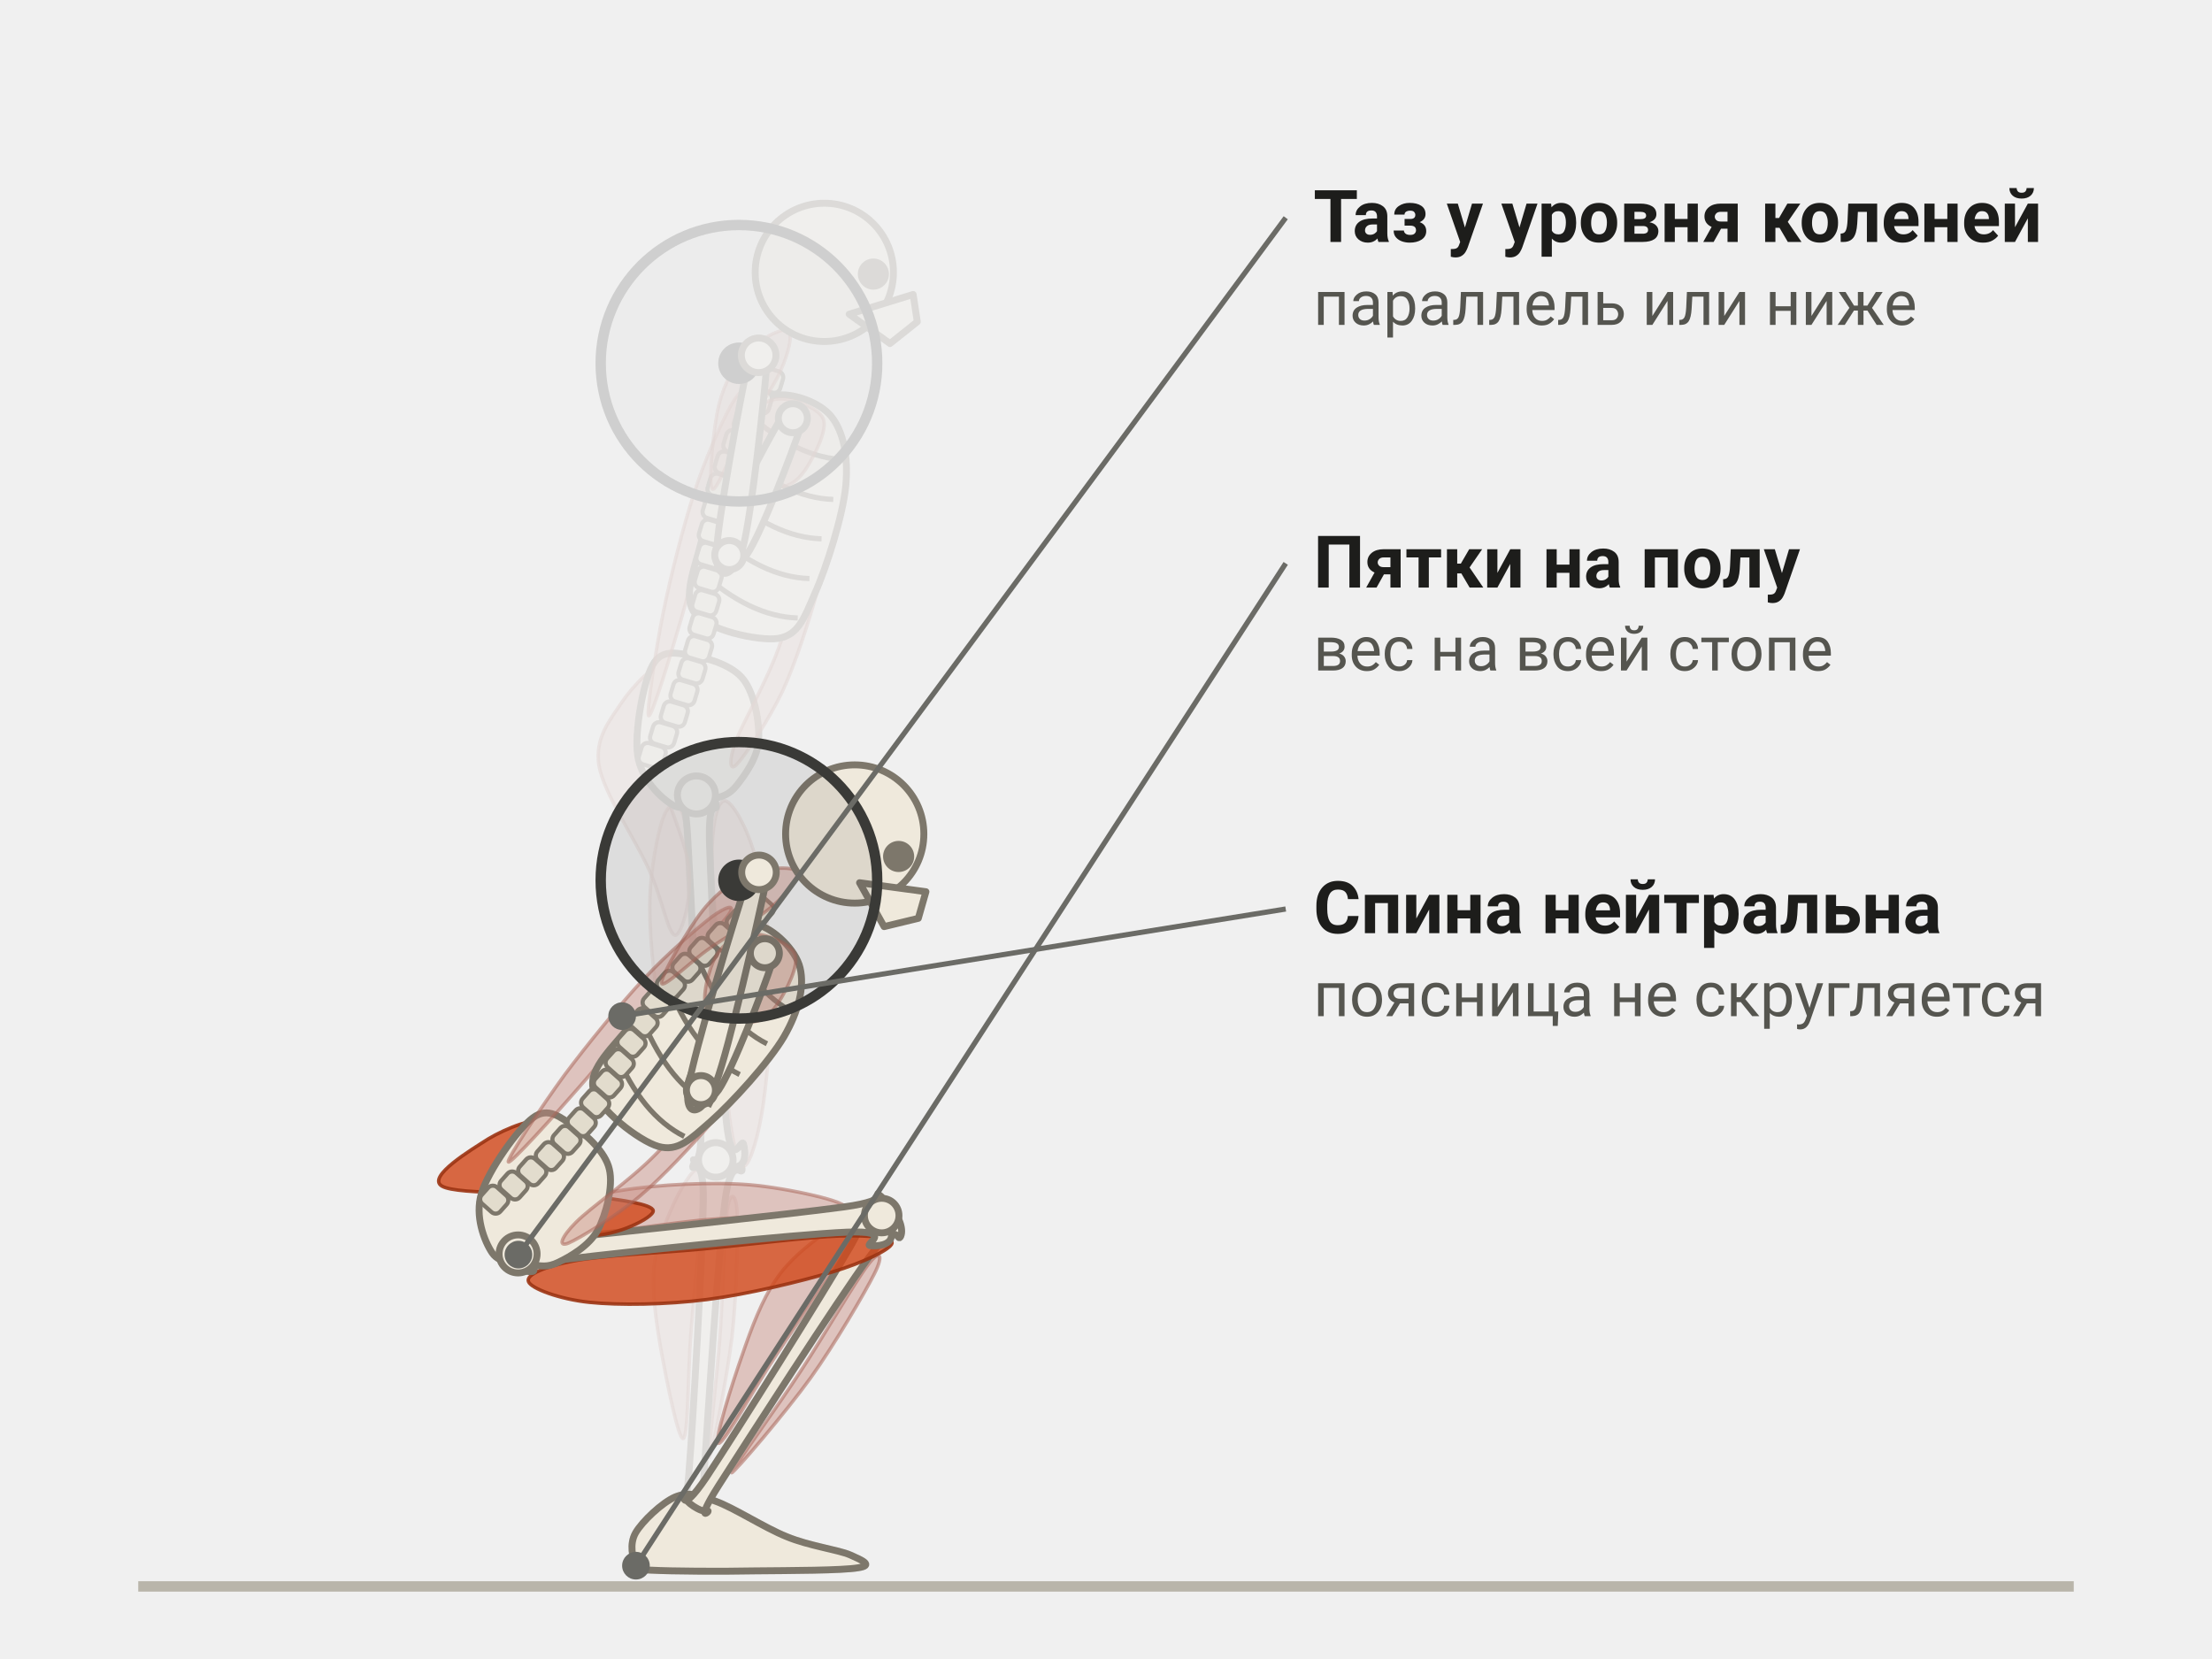
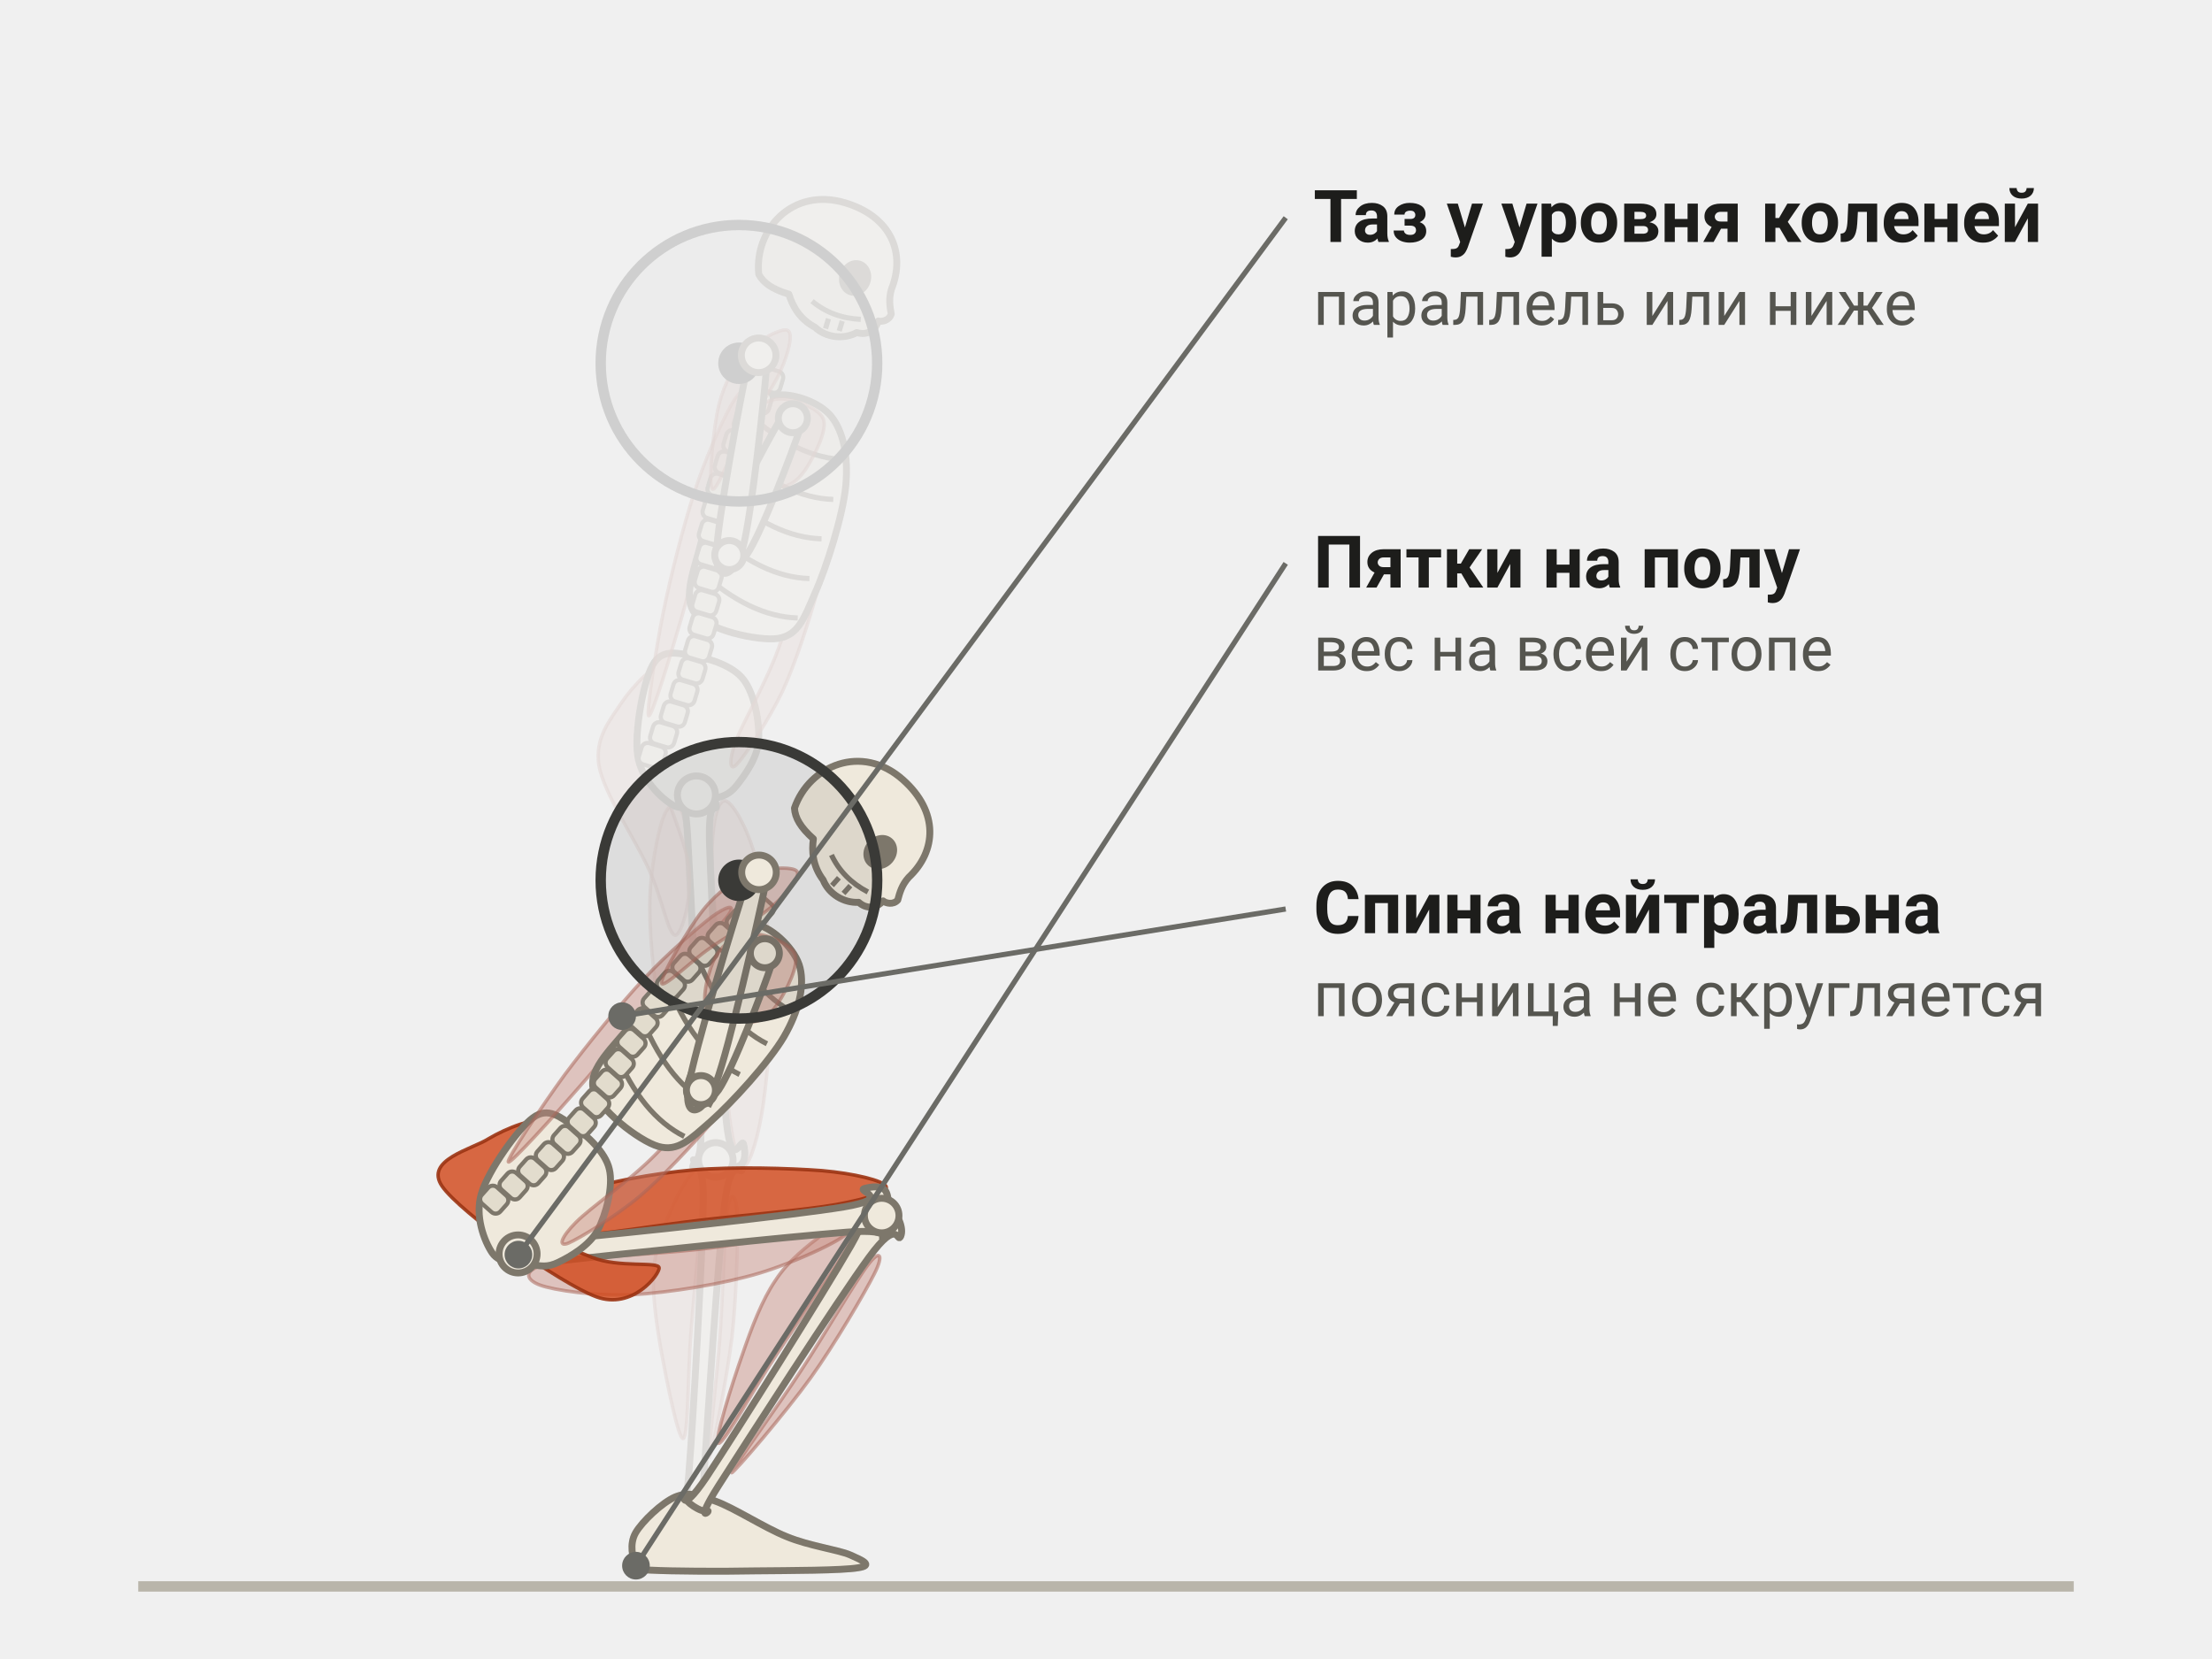
<svg xmlns="http://www.w3.org/2000/svg" viewBox="0 0 640 480" role="img" aria-label="До параллели и ниже, если пятки на полу и поясница ровная.">
  <style>
.bone{fill:#efe9dc;stroke:#7d776b;stroke-width:2;stroke-linejoin:round}
.joint{fill:#efe9dc;stroke:#7d776b;stroke-width:2}
.vert{fill:#e2dccd;stroke:#7d776b;stroke-width:1.2}
.m{fill:#c7867a;fill-opacity:.42;stroke:#a9665a;stroke-opacity:.55;stroke-width:1}
.on{fill:#d2491d;fill-opacity:.82;stroke:#9c3412;stroke-opacity:.9}
.plate{fill:#3a3a37;fill-opacity:.1;stroke:#3a3a37;stroke-width:3}
.bar{fill:#3a3a37}
.ghost{opacity:.18}
.ground{stroke:#b9b5aa;stroke-width:3}
.guide{stroke:#3d7fb8;stroke-width:2.5;stroke-dasharray:8 7;fill:none}
.arrow{stroke:#d2491d;stroke-width:5;fill:none;stroke-linecap:round;marker-end:url(#ah)}
.ahead{fill:#d2491d}
.lead{stroke:#6b6b66;stroke-width:1.5;fill:none}
.t{font:600 21px system-ui,-apple-system,"Segoe UI",Roboto,sans-serif;fill:#1d1d1b}
.s{font:400 18px system-ui,-apple-system,"Segoe UI",Roboto,sans-serif;fill:#55554f}
.ok{fill:#2e8b57}.bad{fill:#c0392b}
.balloon{fill:#3d7fb8;fill-opacity:.25;stroke:#3d7fb8;stroke-width:2}
@media (prefers-color-scheme:dark){
.bone,.joint{fill:#d9d3c4;stroke:#3b3934}.vert{fill:#c9c2b2;stroke:#3b3934}
.plate{fill:#ecebe6;fill-opacity:.12;stroke:#bdbbb3}.bar{fill:#bdbbb3}
.t{fill:#ecebe6}.s{fill:#a9a8a1}.lead{stroke:#9a9993}.ground{stroke:#55534d}
.arrow{stroke:#f0703f}.ahead{fill:#f0703f}.on{fill:#f0703f}
}
</style>
  <defs>
    <marker id="ah" viewBox="0 0 10 10" refX="6" refY="5" markerWidth="4" markerHeight="4" orient="auto">
      <path class="ahead" d="M0 0L10 5L0 10z" />
    </marker>
  </defs>
  <style>
.small{font-size:15px}
.barfill{fill:#d2491d}.track{stroke:#d9d5ca;stroke-width:3}
.card{fill:#f3f1ea;stroke:#e2ded2}.dot{fill:#d2491d}
.okc{fill:#2e8b57}.badc{fill:#c0392b}.mark{stroke:#fff;stroke-width:3.5;fill:none;stroke-linecap:round}
.num{fill:#d2491d}.numt{font:700 18px system-ui,-apple-system,"Segoe UI",Roboto,sans-serif;fill:#fff}
@media (prefers-color-scheme:dark){.barfill,.dot,.num{fill:#f0703f}.track{stroke:#3a3934}.card{fill:#26262a;stroke:#34343a}}
</style>
  <line class="ground" x1="40" y1="459" x2="600" y2="459" />
  <g class="ghost">
    <path class="bone" d="M183.9 452.7C183.1 450.9 182.0 446.8 183.9 443.5C185.8 440.2 191.6 434.7 195.4 433.1C199.2 431.6 201.5 432.4 206.9 434.3C212.3 436.2 221.1 442.0 227.6 444.6C234.1 447.3 242.6 448.4 246.0 449.9C249.4 451.4 252.9 452.9 248.3 453.6C243.7 454.4 228.4 454.4 218.4 454.5C208.4 454.7 194.2 454.6 188.5 454.3C182.8 454.0 184.7 454.5 183.9 452.7Z" />
    <path class="m" d="M197.7 416.2C196.3 416.9 192.7 398.6 191.2 390.3C189.8 382.1 188.6 373.8 189.2 366.9C189.8 360.0 192.5 353.7 194.6 349.0C196.7 344.2 200.4 338.1 201.8 338.3C203.2 338.6 203.1 342.6 202.8 350.6C202.5 358.5 200.7 374.9 199.9 385.9C199.0 396.8 199.2 415.4 197.7 416.2Z" />
    <path class="m" d="M205.2 421.7C205.8 421.8 210.4 398.4 211.8 386.7C213.1 375.0 213.6 357.4 213.3 351.3C213.1 345.2 211.3 344.2 210.4 350.1C209.6 355.9 209.2 374.5 208.3 386.5C207.5 398.4 204.6 421.7 205.2 421.7Z" />
    <path class="bone" d="M204.3 434.9C205.5 433.6 202.8 441.2 203.7 426.7C204.6 412.2 207.8 362.8 209.7 348.0C211.5 333.3 214.9 340.8 214.7 338.2C214.5 335.7 210.8 332.9 208.4 332.7C206.0 332.5 201.3 334.7 200.5 337.2C199.7 339.7 203.7 332.7 203.5 347.6C203.3 362.4 200.5 411.9 199.3 426.4C198.2 440.9 195.6 432.9 196.5 434.3C197.3 435.7 203.1 436.1 204.3 434.9Z" />
    <path class="m" d="M203.3 325.2C202.0 328.0 194.8 309.8 192.3 299.3C189.7 288.9 188.0 273.1 188.0 262.5C188.0 251.9 190.4 239.8 192.2 235.8C193.9 231.8 197.0 230.8 198.3 238.6C199.6 246.5 199.3 268.6 200.2 283.0C201.0 297.5 204.6 322.5 203.3 325.2Z" />
    <path class="m" d="M215.4 337.3C217.1 336.7 219.6 328.3 220.9 319.0C222.2 309.8 223.5 293.6 223.1 281.8C222.7 270.0 220.8 256.5 218.6 248.2C216.4 239.8 212.0 232.1 209.9 231.7C207.8 231.3 206.3 237.2 206.0 245.6C205.8 254.1 207.6 269.8 208.4 282.6C209.3 295.4 209.8 313.6 211.0 322.7C212.2 331.8 213.8 337.9 215.4 337.3Z" />
    <path class="bone" d="M213.6 337.4C215.9 336.6 215.7 333.1 215.1 331.0C214.5 328.9 211.8 339.3 210.2 324.9C208.5 310.5 205.8 260.0 205.3 244.6C204.8 229.3 207.6 235.7 207.2 232.9C206.8 230.1 204.4 228.1 202.8 227.8C201.2 227.5 198.1 228.8 197.4 231.3C196.8 233.8 198.1 227.2 199.0 242.8C199.9 258.5 202.5 309.8 202.8 325.3C203.2 340.8 199.3 333.9 201.1 336.0C202.9 338.0 211.3 338.3 213.6 337.4Z" />
    <circle class="joint" cx="207.1" cy="335.6" r="5" />
    <path class="m" d="M191.9 193.4C190.2 190.8 182.8 198.8 179.7 203.5C176.6 208.2 172.0 213.5 173.3 221.5C174.7 229.6 184.3 243.7 187.9 251.9C191.6 260.1 193.4 270.7 195.4 270.6C197.3 270.5 200.3 259.9 199.4 251.3C198.5 242.7 191.2 228.7 189.9 219.0C188.7 209.4 193.6 196.0 191.9 193.4Z" />
    <path class="bone" d="M194.6 232.9C191.1 230.8 185.5 225.4 184.5 218.6C183.5 211.9 186.1 197.3 188.8 192.5C191.4 187.6 196.0 189.0 200.4 189.7C204.8 190.4 212.0 192.5 215.1 196.6C218.3 200.7 219.8 209.0 219.5 214.2C219.2 219.3 215.4 224.4 213.2 227.2C210.9 230.1 209.0 230.4 205.9 231.3C202.8 232.3 198.2 235.0 194.6 232.9Z" />
    <circle class="joint" cx="201.5" cy="230.0" r="5.5" />
    <path class="m" d="M213.3 221.0C215.6 218.6 222.5 208.2 226.4 200.0C230.2 191.8 234.0 179.8 236.3 171.7C238.6 163.7 240.5 154.9 240.4 151.7C240.2 148.6 237.8 146.8 235.3 152.7C232.8 158.6 229.1 176.9 225.4 187.2C221.7 197.5 214.9 209.0 212.8 214.7C210.8 220.3 211.1 223.5 213.3 221.0Z" />
    <path class="m" d="M187.7 207.1C186.9 206.9 189.7 188.0 191.9 177.2C194.1 166.4 197.7 152.3 200.9 142.4C204.1 132.5 208.7 122.5 211.1 118.0C213.5 113.5 216.0 111.1 215.2 115.5C214.4 119.8 209.2 133.4 206.2 144.0C203.2 154.5 200.3 168.2 197.2 178.7C194.1 189.3 188.6 207.4 187.7 207.1Z" />
    <path class="bone rib" d="M201.0 177.4C197.3 172.5 201.2 164.1 203.2 155.6C205.2 147.0 209.5 132.9 213.0 126.1C216.5 119.2 219.6 115.3 224.2 114.4C228.8 113.5 237.2 116.2 240.6 120.6C244.0 124.9 245.5 132.0 244.7 140.6C243.9 149.1 239.1 164.3 235.8 171.6C232.6 179.0 231.0 183.7 225.2 184.7C219.4 185.6 204.6 182.2 201.0 177.4Z" />
    <path class="lead" style="stroke:#7d776b" d="M202.7 165.4Q217.0 178.4 230.8 178.8" />
    <path class="lead" style="stroke:#7d776b" d="M206.1 153.9Q220.4 167.0 234.2 167.4" />
    <path class="lead" style="stroke:#7d776b" d="M209.5 142.5Q223.9 155.5 237.7 155.9" />
    <path class="lead" style="stroke:#7d776b" d="M213.0 131.0Q227.3 144.1 241.1 144.5" />
    <path class="lead" style="stroke:#7d776b" d="M216.4 119.6Q230.7 132.6 244.5 133.0" />
    <rect class="vert" x="185.1" y="215.4" width="7.2" height="6.4" rx="1.8" transform="rotate(16.7 188.7 218.6)" />
    <rect class="vert" x="188.4" y="209.4" width="7.2" height="6.4" rx="1.8" transform="rotate(16.7 192.0 212.6)" />
    <rect class="vert" x="191.5" y="203.4" width="7.2" height="6.4" rx="1.8" transform="rotate(16.7 195.1 206.6)" />
    <rect class="vert" x="194.3" y="197.2" width="7.2" height="6.4" rx="1.8" transform="rotate(16.7 197.9 200.4)" />
    <rect class="vert" x="196.6" y="190.9" width="7.2" height="6.4" rx="1.8" transform="rotate(16.7 200.2 194.1)" />
    <rect class="vert" x="198.5" y="184.5" width="7.2" height="6.4" rx="1.8" transform="rotate(16.7 202.1 187.7)" />
    <rect class="vert" x="199.8" y="177.9" width="7.2" height="6.4" rx="1.8" transform="rotate(16.7 203.4 181.1)" />
    <rect class="vert" x="200.6" y="171.2" width="7.2" height="6.4" rx="1.8" transform="rotate(16.7 204.2 174.4)" />
    <rect class="vert" x="201.3" y="164.4" width="7.2" height="6.4" rx="1.8" transform="rotate(16.7 204.9 167.6)" />
    <rect class="vert" x="201.8" y="157.5" width="7.2" height="6.4" rx="1.8" transform="rotate(16.7 205.4 160.7)" />
    <rect class="vert" x="202.5" y="150.8" width="7.2" height="6.4" rx="1.8" transform="rotate(16.7 206.1 154.0)" />
    <rect class="vert" x="203.6" y="144.1" width="7.2" height="6.4" rx="1.8" transform="rotate(16.7 207.2 147.3)" />
    <rect class="vert" x="205.0" y="137.5" width="7.2" height="6.4" rx="1.8" transform="rotate(16.7 208.6 140.7)" />
    <rect class="vert" x="207.1" y="131.1" width="7.2" height="6.4" rx="1.8" transform="rotate(16.7 210.7 134.3)" />
    <rect class="vert" x="209.6" y="124.9" width="7.2" height="6.4" rx="1.8" transform="rotate(16.7 213.2 128.1)" />
    <rect class="vert" x="212.6" y="118.8" width="7.2" height="6.4" rx="1.8" transform="rotate(16.7 216.2 122.0)" />
    <rect class="vert" x="215.8" y="112.8" width="7.2" height="6.4" rx="1.8" transform="rotate(16.7 219.4 116.0)" />
    <rect class="vert" x="219.1" y="106.8" width="7.2" height="6.4" rx="1.8" transform="rotate(16.7 222.7 110.0)" />
    <path class="m" d="M206.0 141.4C204.9 139.9 206.4 123.6 208.0 117.1C209.7 110.5 212.6 105.5 215.9 102.0C219.2 98.4 226.3 94.7 227.9 95.6C229.6 96.5 228.1 102.3 225.8 107.4C223.5 112.6 217.6 120.8 214.3 126.5C211.0 132.1 207.1 143.0 206.0 141.4Z" />
-     <circle class="bone" cx="238.5" cy="78.8" r="20" />
-     <path class="bone" d="M245.7 90.9L257.5 99.4L265.4 93.1L264.2 85.2Z" />
-     <circle cx="252.7" cy="79.3" r="4.5" fill="#7d776b" />
+     <g class="head" transform="matrix(0.958 0.287 -0.287 0.958 238.5 78.8)">
+       <path class="bone" d="M-18 6C-23 -6 -16 -21 0 -21C14 -21 21 -12 20 -1C20 2 21 4 22 6C22 8 20 9 19 9C19 12 17 14 14 14C11 17 6 18 2 16C-3 15 -6 12 -8 9C-13 9 -16 8 -18 6Z" />
+       <ellipse cx="9" cy="-1" rx="4.6" ry="5.2" fill="#7d776b" />
+       <path class="lead" style="stroke:#7d776b" d="M-1 9Q6 12 14 10M5 12.5v3M9 12v3" />
+     </g>
    <path class="m" d="M212.7 137.3C211.0 134.1 213.2 125.3 215.4 121.7C217.6 118.0 221.9 115.5 225.7 115.4C229.5 115.3 236.9 118.0 238.2 121.2C239.5 124.5 235.6 131.7 233.6 135.0C231.5 138.3 229.2 140.6 225.7 140.9C222.2 141.3 214.4 140.5 212.7 137.3Z" />
    <path class="bone" d="M207.2 158.8C205.6 165.3 212.0 166.3 216.0 160.6C220.1 154.8 229.1 131.1 231.4 124.3C233.7 117.6 230.8 120.6 229.8 120.2C228.8 119.7 229.3 115.2 225.6 121.6C221.8 128.0 208.8 152.4 207.2 158.8Z" />
    <path class="bone" d="M207.3 160.1C207.1 168.9 212.6 167.2 215.0 158.2C217.4 149.2 221.1 115.3 221.8 106.1C222.6 96.8 220.5 102.9 219.5 102.8C218.6 102.6 218.4 95.7 216.4 105.2C214.3 114.8 207.5 151.2 207.3 160.1Z" />
    <circle class="joint" cx="229.4" cy="121.0" r="4.2" />
    <circle class="joint" cx="211.0" cy="160.6" r="4.2" />
    <circle class="plate" cx="213.8" cy="105.1" r="40" />
    <circle class="bar" cx="213.8" cy="105.1" r="6" />
    <circle class="joint" cx="219.5" cy="102.8" r="5" />
  </g>
  <g>
    <path class="bone" d="M183.9 452.7C183.1 450.9 182.0 446.8 183.9 443.5C185.8 440.2 191.6 434.7 195.4 433.1C199.2 431.6 201.5 432.4 206.9 434.3C212.3 436.2 221.1 442.0 227.6 444.6C234.1 447.3 242.6 448.4 246.0 449.9C249.4 451.4 252.9 452.9 248.3 453.6C243.7 454.4 228.4 454.4 218.4 454.5C208.4 454.7 194.2 454.6 188.5 454.3C182.8 454.0 184.7 454.5 183.9 452.7Z" />
    <path class="m" d="M207.9 417.6C206.3 417.6 212.0 399.8 214.8 391.9C217.5 384.0 220.5 376.1 224.4 370.4C228.2 364.6 233.6 360.5 237.8 357.3C241.9 354.2 248.2 350.6 249.2 351.5C250.3 352.4 248.3 355.9 244.1 362.7C240.0 369.5 230.5 383.0 224.5 392.2C218.4 401.3 209.6 417.7 207.9 417.6Z" />
    <path class="m" d="M211.7 426.1C212.2 426.4 227.6 408.3 234.5 398.7C241.4 389.1 250.3 373.9 253.0 368.5C255.8 363.0 254.6 361.3 251.1 366.0C247.5 370.7 238.2 386.8 231.6 396.8C225.1 406.8 211.3 425.8 211.7 426.1Z" />
    <path class="bone" d="M204.6 437.2C206.2 436.6 200.2 442.0 208.0 429.7C215.8 417.5 242.6 375.8 251.4 363.8C260.2 351.8 259.5 360.0 260.6 357.7C261.6 355.4 259.7 351.1 257.7 349.8C255.7 348.5 250.5 348.1 248.6 349.9C246.7 351.7 253.6 347.5 246.2 360.4C238.8 373.3 212.4 415.3 204.4 427.4C196.3 439.4 198.0 431.3 198.0 432.9C198.1 434.5 202.9 437.7 204.6 437.2Z" />
-     <path class="m" d="M244.3 349.6C246.7 347.9 227.7 343.7 216.9 342.8C206.2 341.9 190.3 342.7 179.9 344.4C169.4 346.0 157.8 350.3 154.1 352.6C150.5 354.9 149.9 358.2 157.9 358.2C165.9 358.3 187.7 354.6 202.1 353.1C216.5 351.7 241.8 351.4 244.3 349.6Z" />
-     <path class="m on" d="M258.1 359.7C257.7 361.5 249.8 365.3 240.9 368.0C231.9 370.7 216.2 374.5 204.5 376.0C192.8 377.5 179.1 377.7 170.5 376.8C161.9 375.9 153.6 372.8 152.9 370.8C152.1 368.8 157.7 366.4 166.1 364.8C174.4 363.2 190.1 362.6 202.9 361.4C215.8 360.2 233.8 357.9 243.0 357.6C252.2 357.4 258.4 358.0 258.1 359.7Z" />
-     <path class="bone" d="M257.9 357.9C257.4 360.3 253.9 360.6 251.8 360.4C249.6 360.2 259.5 355.9 245.0 356.5C230.5 357.1 180.2 362.3 164.9 364.2C149.7 366.1 156.5 367.9 153.6 367.9C150.8 368.0 148.5 365.9 147.9 364.4C147.4 362.8 148.1 359.6 150.5 358.6C152.9 357.5 146.6 359.8 162.2 358.3C177.8 356.7 228.8 351.3 244.2 349.2C259.6 347.1 252.2 344.3 254.5 345.8C256.8 347.2 258.3 355.5 257.9 357.9Z" />
+     <path class="m" d="M244.9 356.0C247.7 357.2 230.0 365.3 219.6 368.4C209.3 371.5 193.6 374.0 183.0 374.6C172.5 375.1 160.2 373.3 156.2 371.8C152.1 370.3 150.9 367.3 158.7 365.6C166.5 363.8 188.6 363.0 202.9 361.4C217.3 359.8 242.1 354.9 244.9 356.0Z" />
+     <path class="m on" d="M256.4 343.3C255.7 341.6 247.1 339.5 237.8 338.7C228.5 338.0 212.3 337.5 200.5 338.5C188.8 339.5 175.4 342.1 167.2 344.8C158.9 347.4 151.4 352.2 151.1 354.3C150.8 356.4 156.8 357.7 165.3 357.5C173.8 357.3 189.3 354.6 202.1 353.1C214.9 351.6 233.0 350.1 242.0 348.5C251.1 346.8 257.1 344.9 256.4 343.3Z" />
+     <path class="bone" d="M256.5 345.1C255.6 342.8 252.1 343.3 250.0 343.9C248.0 344.6 258.5 346.8 244.2 349.2C229.9 351.6 179.6 357.0 164.3 358.3C149.0 359.6 155.3 356.4 152.5 357.0C149.7 357.5 147.8 360.0 147.6 361.6C147.5 363.3 148.8 366.3 151.4 366.8C153.9 367.3 147.3 366.4 162.9 364.7C178.5 362.9 229.5 357.7 245.0 356.5C260.5 355.3 253.8 359.6 255.7 357.7C257.7 355.8 257.5 347.4 256.5 345.1Z" />
    <circle class="joint" cx="255.1" cy="351.7" r="5" />
-     <path class="m on" d="M156.6 325.5C156.2 322.4 146.1 326.6 141.3 329.5C136.6 332.5 123.2 340.5 127.9 343.2C132.6 345.9 159.2 344.7 169.4 345.9C179.6 347.1 188.8 348.4 189.0 350.3C189.2 352.3 178.1 357.8 170.6 357.4C163.1 357.0 146.4 353.3 144.0 347.9C141.7 342.6 157.1 328.6 156.6 325.5Z" />
+     <path class="m on" d="M156.6 325.5C156.2 322.4 146.1 326.6 141.3 329.5C136.6 332.5 122.7 335.6 127.9 343.2C133.1 350.8 162.0 371.3 172.5 375.2C183.0 379.1 190.9 368.7 190.7 366.8C190.5 364.9 179.1 366.9 171.3 363.8C163.5 360.6 146.5 354.3 144.0 347.9C141.6 341.6 157.1 328.6 156.6 325.5Z" />
    <path class="bone" d="M142.4 362.5C140.1 359.1 137.3 351.8 139.3 345.3C141.2 338.8 149.8 326.6 154.2 323.4C158.6 320.1 162.2 323.3 165.9 325.8C169.6 328.3 175.2 333.3 176.3 338.3C177.5 343.3 175.3 351.5 172.9 356.0C170.4 360.5 164.9 363.6 161.6 365.2C158.3 366.8 156.5 366.3 153.3 365.8C150.1 365.4 144.8 366.0 142.4 362.5Z" />
    <circle class="joint" cx="149.9" cy="362.8" r="5.5" />
    <path class="m" d="M164.4 359.7C167.5 358.4 178.2 351.9 185.1 346.1C192.0 340.3 200.5 331.0 206.0 324.7C211.5 318.4 217.0 311.2 218.2 308.3C219.4 305.3 217.9 302.7 213.1 307.0C208.4 311.3 197.4 326.3 189.6 334.1C181.9 341.9 170.8 349.4 166.6 353.7C162.4 357.9 161.3 360.9 164.4 359.7Z" />
    <path class="m" d="M147.1 336.2C146.4 335.6 157.0 319.7 163.5 310.8C170.1 302.0 179.3 290.7 186.4 283.1C193.4 275.6 201.9 268.4 205.9 265.3C210.0 262.3 213.3 261.2 210.7 264.8C208.1 268.4 197.7 278.5 190.5 286.8C183.3 295.1 174.9 306.3 167.6 314.5C160.4 322.8 147.7 336.8 147.1 336.2Z" />
    <path class="bone rib" d="M171.6 314.9C170.4 308.9 177.4 303.0 182.9 296.0C188.3 289.1 198.2 278.2 204.2 273.4C210.3 268.7 214.7 266.5 219.3 267.6C223.8 268.7 230.3 274.8 231.5 280.1C232.8 285.5 231.1 292.6 226.8 300.0C222.5 307.3 211.7 319.1 205.7 324.4C199.6 329.7 196.2 333.3 190.5 331.7C184.9 330.1 172.9 320.8 171.6 314.9Z" />
    <path class="lead" style="stroke:#7d776b" d="M178.2 304.7Q185.7 322.6 198.0 328.8" />
    <path class="lead" style="stroke:#7d776b" d="M186.2 295.8Q193.7 313.7 206.0 319.9" />
    <path class="lead" style="stroke:#7d776b" d="M194.1 286.9Q201.6 304.7 214.0 310.9" />
    <path class="lead" style="stroke:#7d776b" d="M202.1 277.9Q209.6 295.8 221.9 302.0" />
    <path class="lead" style="stroke:#7d776b" d="M210.0 269.0Q217.5 286.9 229.9 293.1" />
    <rect class="vert" x="139.4" y="343.9" width="7.2" height="6.4" rx="1.8" transform="rotate(41.7 143.0 347.1)" />
    <rect class="vert" x="145.0" y="339.8" width="7.2" height="6.4" rx="1.8" transform="rotate(41.7 148.6 343.0)" />
    <rect class="vert" x="150.4" y="335.7" width="7.2" height="6.4" rx="1.8" transform="rotate(41.7 154.0 338.9)" />
    <rect class="vert" x="155.5" y="331.3" width="7.2" height="6.4" rx="1.8" transform="rotate(41.7 159.1 334.5)" />
    <rect class="vert" x="160.3" y="326.6" width="7.2" height="6.4" rx="1.8" transform="rotate(41.7 163.9 329.8)" />
    <rect class="vert" x="164.7" y="321.5" width="7.2" height="6.4" rx="1.8" transform="rotate(41.7 168.3 324.7)" />
    <rect class="vert" x="168.6" y="316.0" width="7.2" height="6.4" rx="1.8" transform="rotate(41.7 172.2 319.2)" />
    <rect class="vert" x="172.3" y="310.3" width="7.2" height="6.4" rx="1.8" transform="rotate(41.7 175.9 313.5)" />
    <rect class="vert" x="175.7" y="304.4" width="7.2" height="6.4" rx="1.8" transform="rotate(41.7 179.3 307.6)" />
    <rect class="vert" x="179.1" y="298.5" width="7.2" height="6.4" rx="1.8" transform="rotate(41.7 182.7 301.7)" />
    <rect class="vert" x="182.6" y="292.6" width="7.2" height="6.4" rx="1.8" transform="rotate(41.7 186.2 295.8)" />
    <rect class="vert" x="186.4" y="287.0" width="7.2" height="6.4" rx="1.8" transform="rotate(41.7 190.0 290.2)" />
    <rect class="vert" x="190.5" y="281.7" width="7.2" height="6.4" rx="1.8" transform="rotate(41.7 194.1 284.9)" />
    <rect class="vert" x="195.0" y="276.8" width="7.2" height="6.4" rx="1.8" transform="rotate(41.7 198.6 280.0)" />
    <rect class="vert" x="199.9" y="272.2" width="7.2" height="6.4" rx="1.8" transform="rotate(41.7 203.5 275.4)" />
    <rect class="vert" x="205.2" y="267.9" width="7.2" height="6.4" rx="1.8" transform="rotate(41.7 208.8 271.1)" />
    <rect class="vert" x="210.7" y="263.8" width="7.2" height="6.4" rx="1.8" transform="rotate(41.7 214.3 267.0)" />
    <rect class="vert" x="216.2" y="259.7" width="7.2" height="6.4" rx="1.8" transform="rotate(41.7 219.8 262.9)" />
    <path class="m" d="M191.4 284.4C191.1 282.6 199.2 268.5 203.5 263.2C207.8 257.9 212.5 254.7 217.1 252.8C221.6 251.0 229.5 250.6 230.6 252.1C231.7 253.6 227.9 258.3 223.7 262.0C219.5 265.7 210.7 270.6 205.3 274.4C199.9 278.1 191.7 286.3 191.4 284.4Z" />
-     <circle class="bone" cx="247.3" cy="241.3" r="20" />
-     <path class="bone" d="M248.7 255.4L255.8 268.1L265.7 265.7L267.9 258.0Z" />
-     <circle cx="260.0" cy="247.8" r="4.5" fill="#7d776b" />
+     <g class="head" transform="matrix(0.747 0.665 -0.665 0.747 247.3 241.3)">
+       <path class="bone" d="M-18 6C-23 -6 -16 -21 0 -21C14 -21 21 -12 20 -1C20 2 21 4 22 6C22 8 20 9 19 9C19 12 17 14 14 14C11 17 6 18 2 16C-3 15 -6 12 -8 9C-13 9 -16 8 -18 6Z" />
+       <ellipse cx="9" cy="-1" rx="4.6" ry="5.2" fill="#7d776b" />
+       <path class="lead" style="stroke:#7d776b" d="M-1 9Q6 12 14 10M5 12.5v3M9 12v3" />
+     </g>
    <path class="m" d="M204.5 292.1C202.8 288.9 205.1 280.1 207.2 276.5C209.4 272.8 213.7 270.3 217.5 270.2C221.3 270.1 228.7 272.8 230.0 276.0C231.3 279.3 227.5 286.5 225.4 289.8C223.3 293.1 221.0 295.4 217.5 295.7C214.0 296.1 206.2 295.3 204.5 292.1Z" />
    <path class="bone" d="M199.0 313.6C197.4 320.1 203.8 321.1 207.9 315.4C211.9 309.6 221.0 285.9 223.2 279.1C225.5 272.4 222.6 275.4 221.6 275.0C220.6 274.5 221.2 270.0 217.4 276.4C213.6 282.8 200.6 307.1 199.0 313.6Z" />
    <path class="bone" d="M199.2 314.4C197.7 324.2 203.5 322.9 207.2 313.2C210.9 303.5 219.3 266.4 221.4 256.3C223.5 246.2 220.5 252.7 219.6 252.4C218.7 252.2 219.4 244.5 216.1 254.9C212.7 265.2 200.7 304.7 199.2 314.4Z" />
    <circle class="joint" cx="221.3" cy="275.8" r="4.2" />
    <circle class="joint" cx="202.8" cy="315.4" r="4.2" />
    <circle class="plate" cx="213.8" cy="254.7" r="40" />
    <circle class="bar" cx="213.8" cy="254.7" r="6" />
    <circle class="joint" cx="219.6" cy="252.4" r="5" />
  </g>
  <path class="lead" d="M372 63L150 363" />
  <circle cx="150" cy="363" r="4" fill="#6b6b66" />
  <text class="t" x="380" y="70" text-anchor="start">Таз у уровня коленей</text>
  <text class="s" x="380" y="94" text-anchor="start">параллель или ниже</text>
  <path class="lead" d="M372 163L184 453" />
  <circle cx="184" cy="453" r="4" fill="#6b6b66" />
  <text class="t" x="380" y="170" text-anchor="start">Пятки на полу</text>
  <text class="s" x="380" y="194" text-anchor="start">вес на всей стопе</text>
  <path class="lead" d="M372 263L180 294" />
  <circle cx="180" cy="294" r="4" fill="#6b6b66" />
  <text class="t" x="380" y="270" text-anchor="start">Спина нейтральна</text>
  <text class="s" x="380" y="294" text-anchor="start">поясница не скругляется</text>
</svg>
